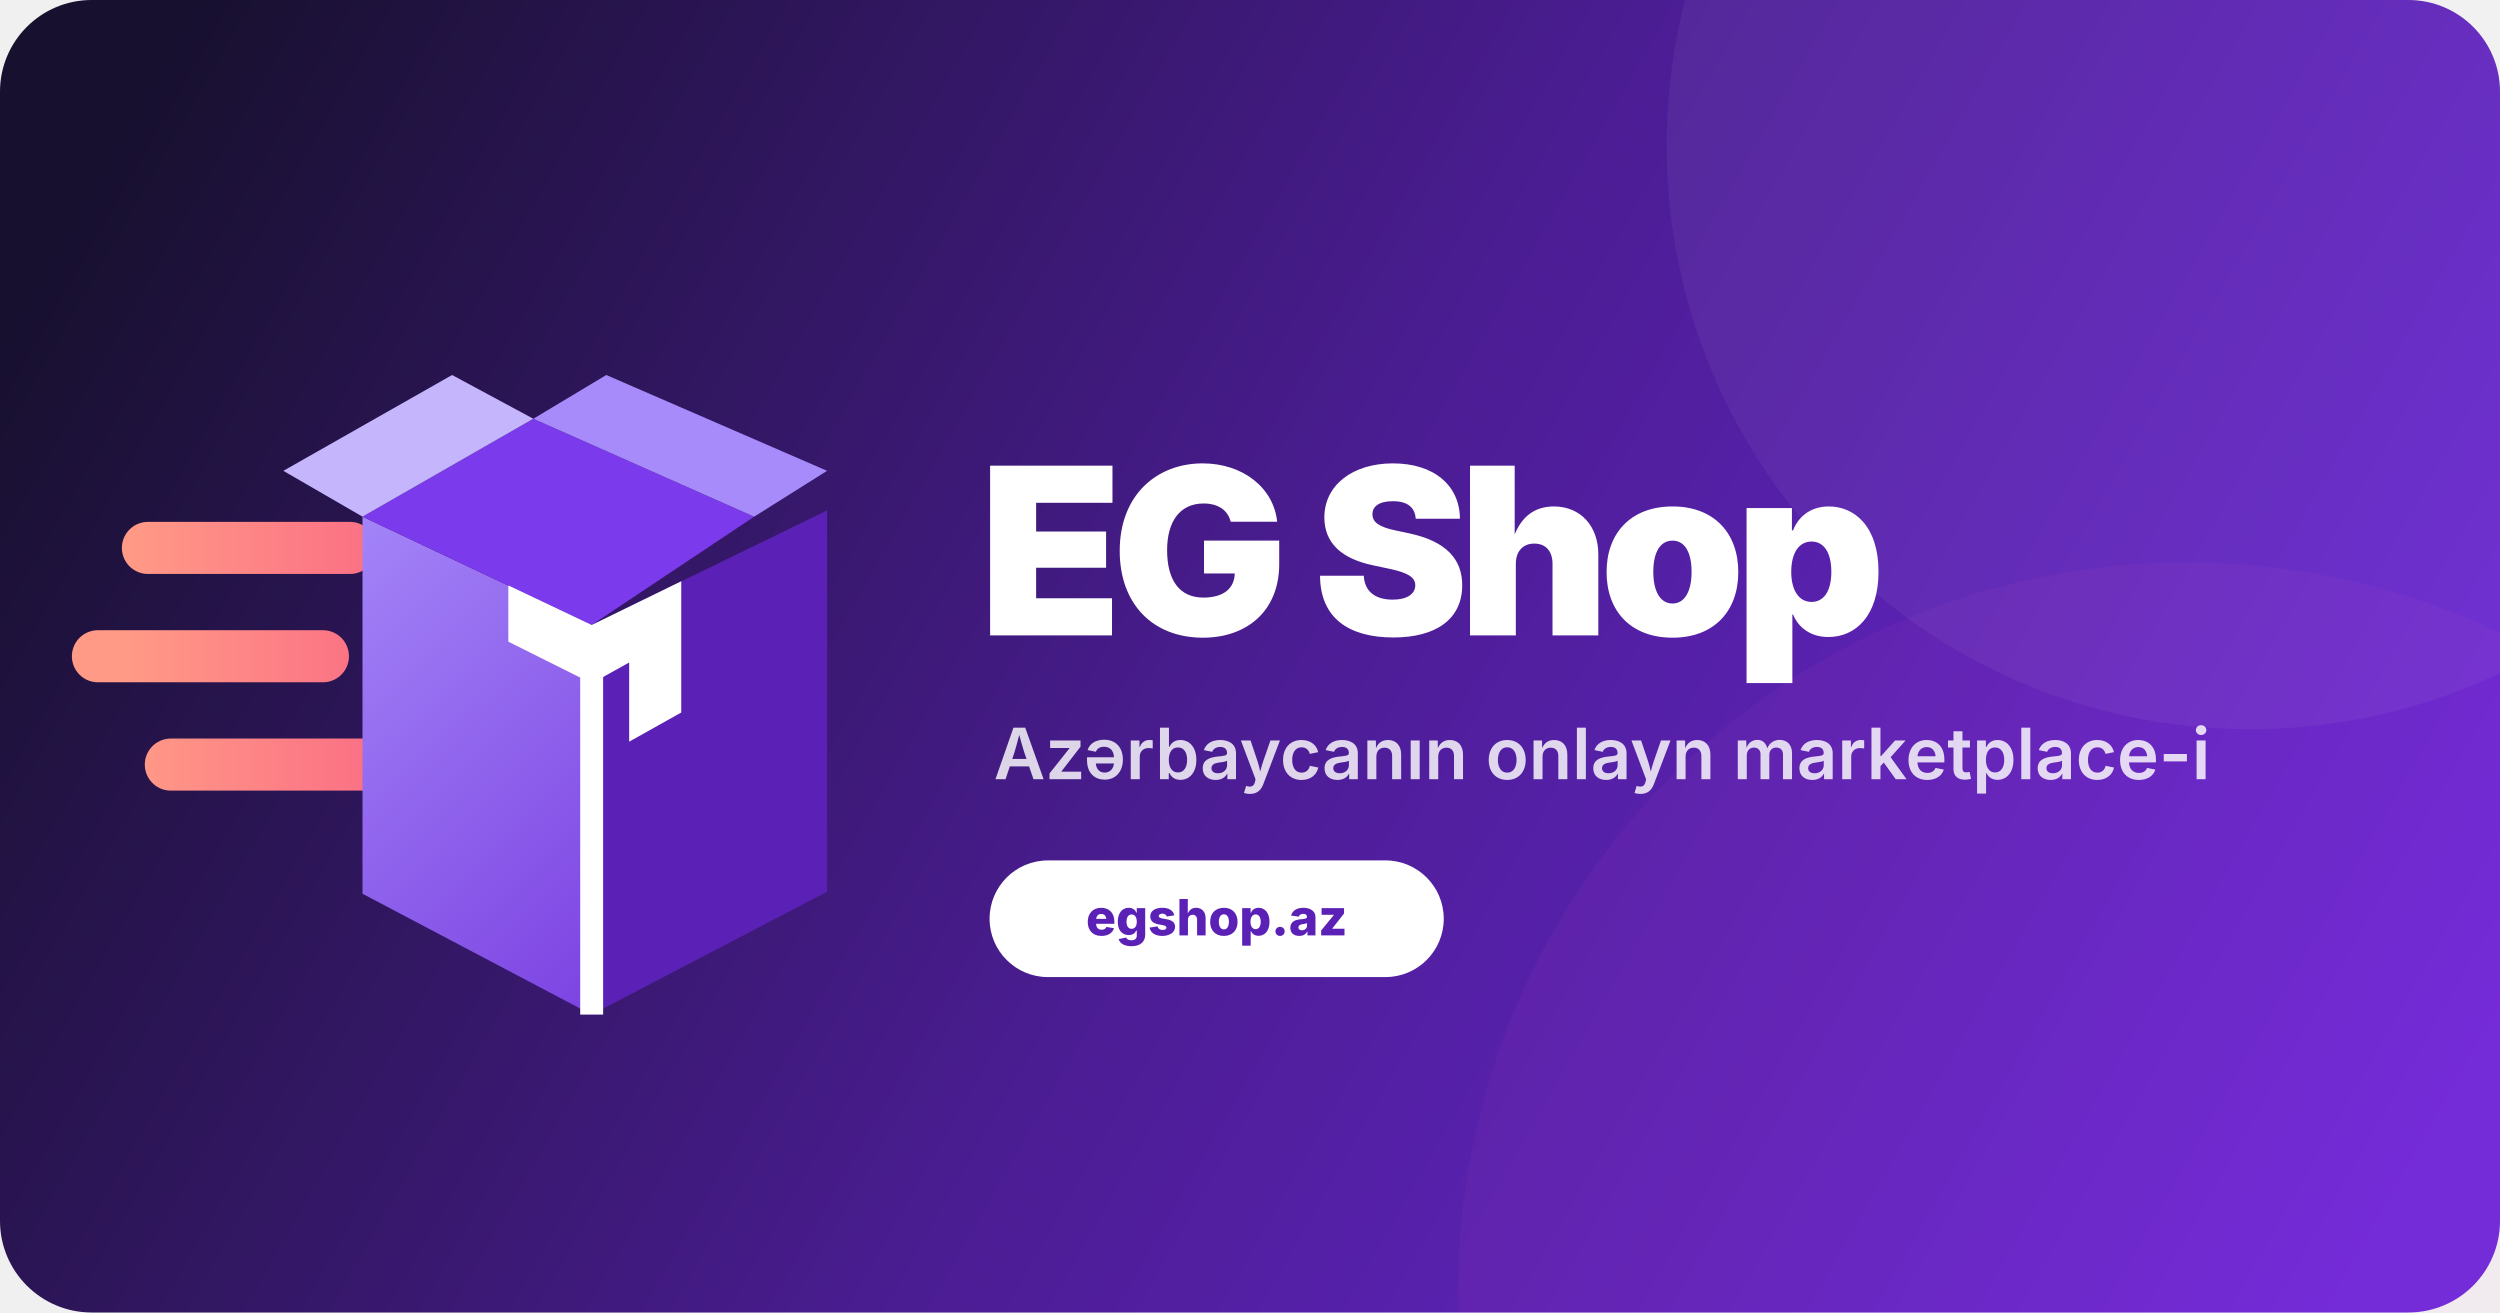
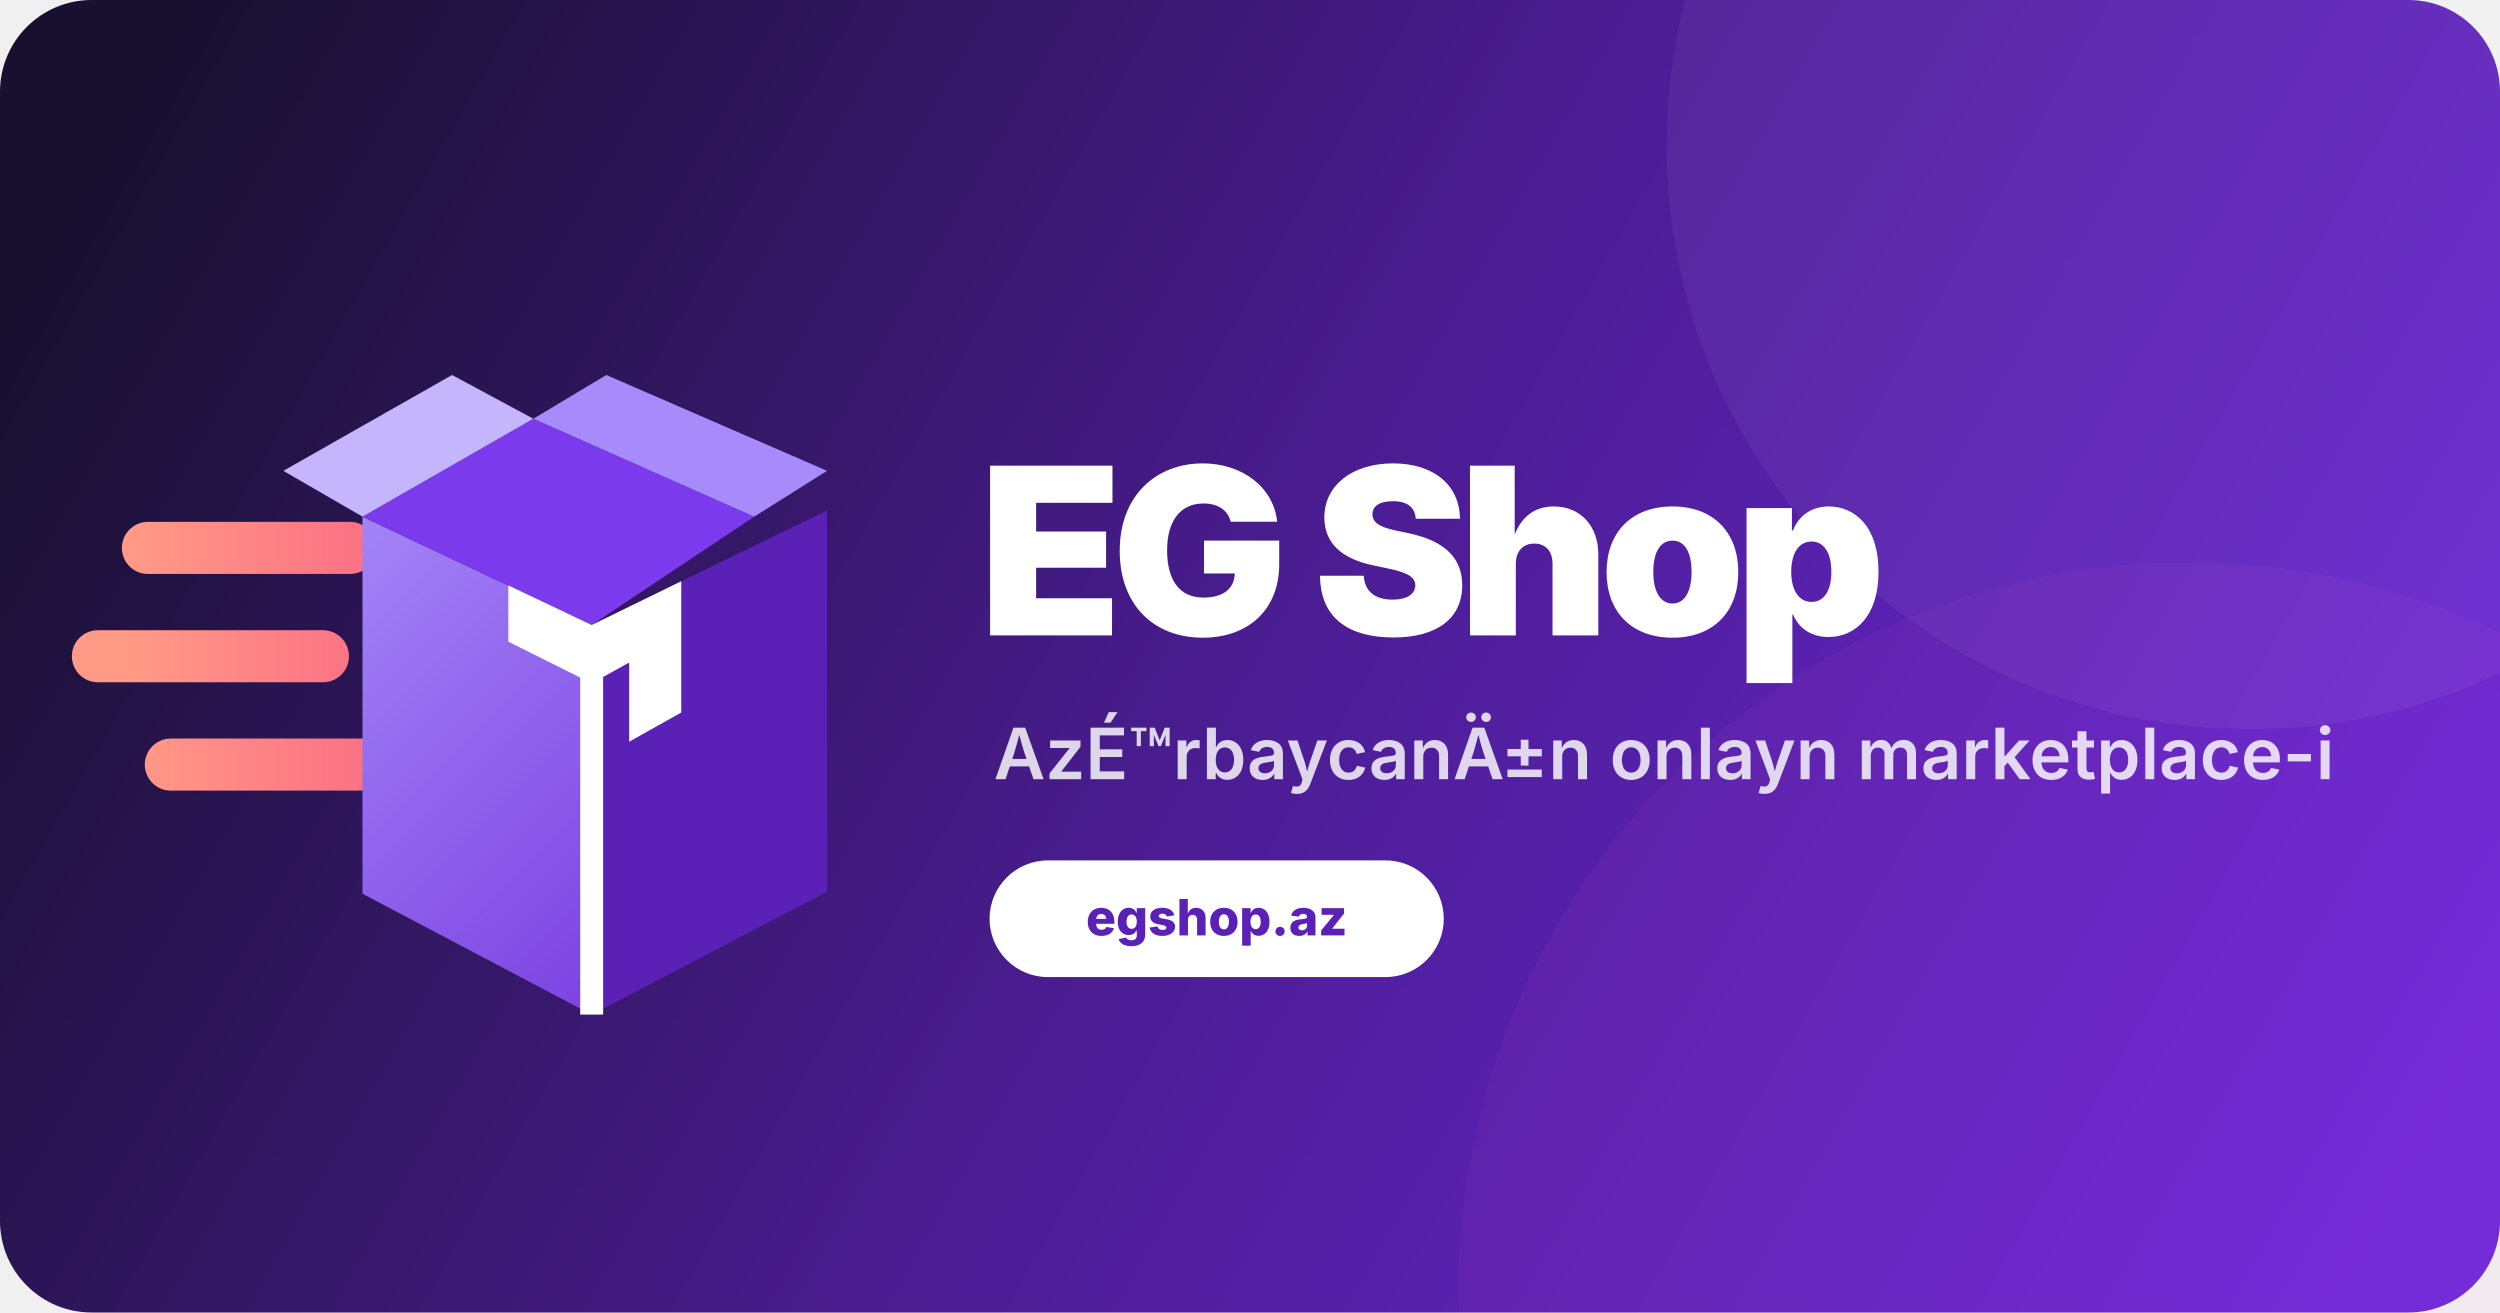
<svg xmlns="http://www.w3.org/2000/svg" width="1200" height="630" viewBox="0 0 1200 630" fill="none" role="img" aria-label="EG Shop">
  <defs>
    <linearGradient id="socialBg" x1="70" y1="30" x2="1120" y2="630" gradientUnits="userSpaceOnUse">
      <stop stop-color="#17102E" />
      <stop offset=".52" stop-color="#4C1D95" />
      <stop offset="1" stop-color="#6D28D9" />
    </linearGradient>
    <linearGradient id="socialBox" x1="158" y1="228" x2="418" y2="492" gradientUnits="userSpaceOnUse">
      <stop stop-color="#A78BFA" />
      <stop offset="1" stop-color="#6D28D9" />
    </linearGradient>
    <linearGradient id="socialSpeed" x1="62" y1="315" x2="176" y2="315" gradientUnits="userSpaceOnUse">
      <stop stop-color="#FF9A86" />
      <stop offset="1" stop-color="#FB7185" />
    </linearGradient>
  </defs>
  <rect width="1200" height="630" rx="44" fill="url(#socialBg)" />
  <circle cx="1080" cy="70" r="280" fill="white" fill-opacity=".05" />
  <circle cx="1050" cy="620" r="350" fill="#F472B6" fill-opacity=".05" />
  <path d="M71 263H168M47 315H155M82 367H174" stroke="url(#socialSpeed)" stroke-width="25" stroke-linecap="round" />
  <path d="M174 248L284 300V487L174 429V248Z" fill="url(#socialBox)" />
  <path d="M284 300L397 245V428L284 487V300Z" fill="#5B21B6" />
  <path d="M174 248L256 201L362 248L284 300L174 248Z" fill="#7C3AED" />
  <path d="M256 201L362 248L397 226L291 180L256 201Z" fill="#A78BFA" />
  <path d="M174 248L256 201L217 180L136 226L174 248Z" fill="#C4B5FD" />
  <path d="M284 300V487" stroke="white" stroke-width="11" />
  <path d="M244 281L284 300L327 279V342L302 356V318L284 328L244 308V281Z" fill="white" />
  <text x="470" y="305" fill="white" font-family="Inter,Segoe UI,Arial,sans-serif" font-size="112" font-weight="850" letter-spacing="-5">EG Shop</text>
-   <text x="477" y="374" fill="white" fill-opacity=".82" font-family="Inter,Segoe UI,Arial,sans-serif" font-size="34" font-weight="600">Azərbaycanın onlayn marketplace-i</text>
+   <text x="477" y="374" fill="white" fill-opacity=".82" font-family="Inter,Segoe UI,Arial,sans-serif" font-size="34" font-weight="600">AzÉ™rbaycanÄ±n onlayn marketplace-i</text>
  <rect x="475" y="413" width="218" height="56" rx="28" fill="white" />
  <text x="584" y="449" text-anchor="middle" fill="#5B21B6" font-family="Inter,Segoe UI,Arial,sans-serif" font-size="24" font-weight="800">egshop.az</text>
</svg>
